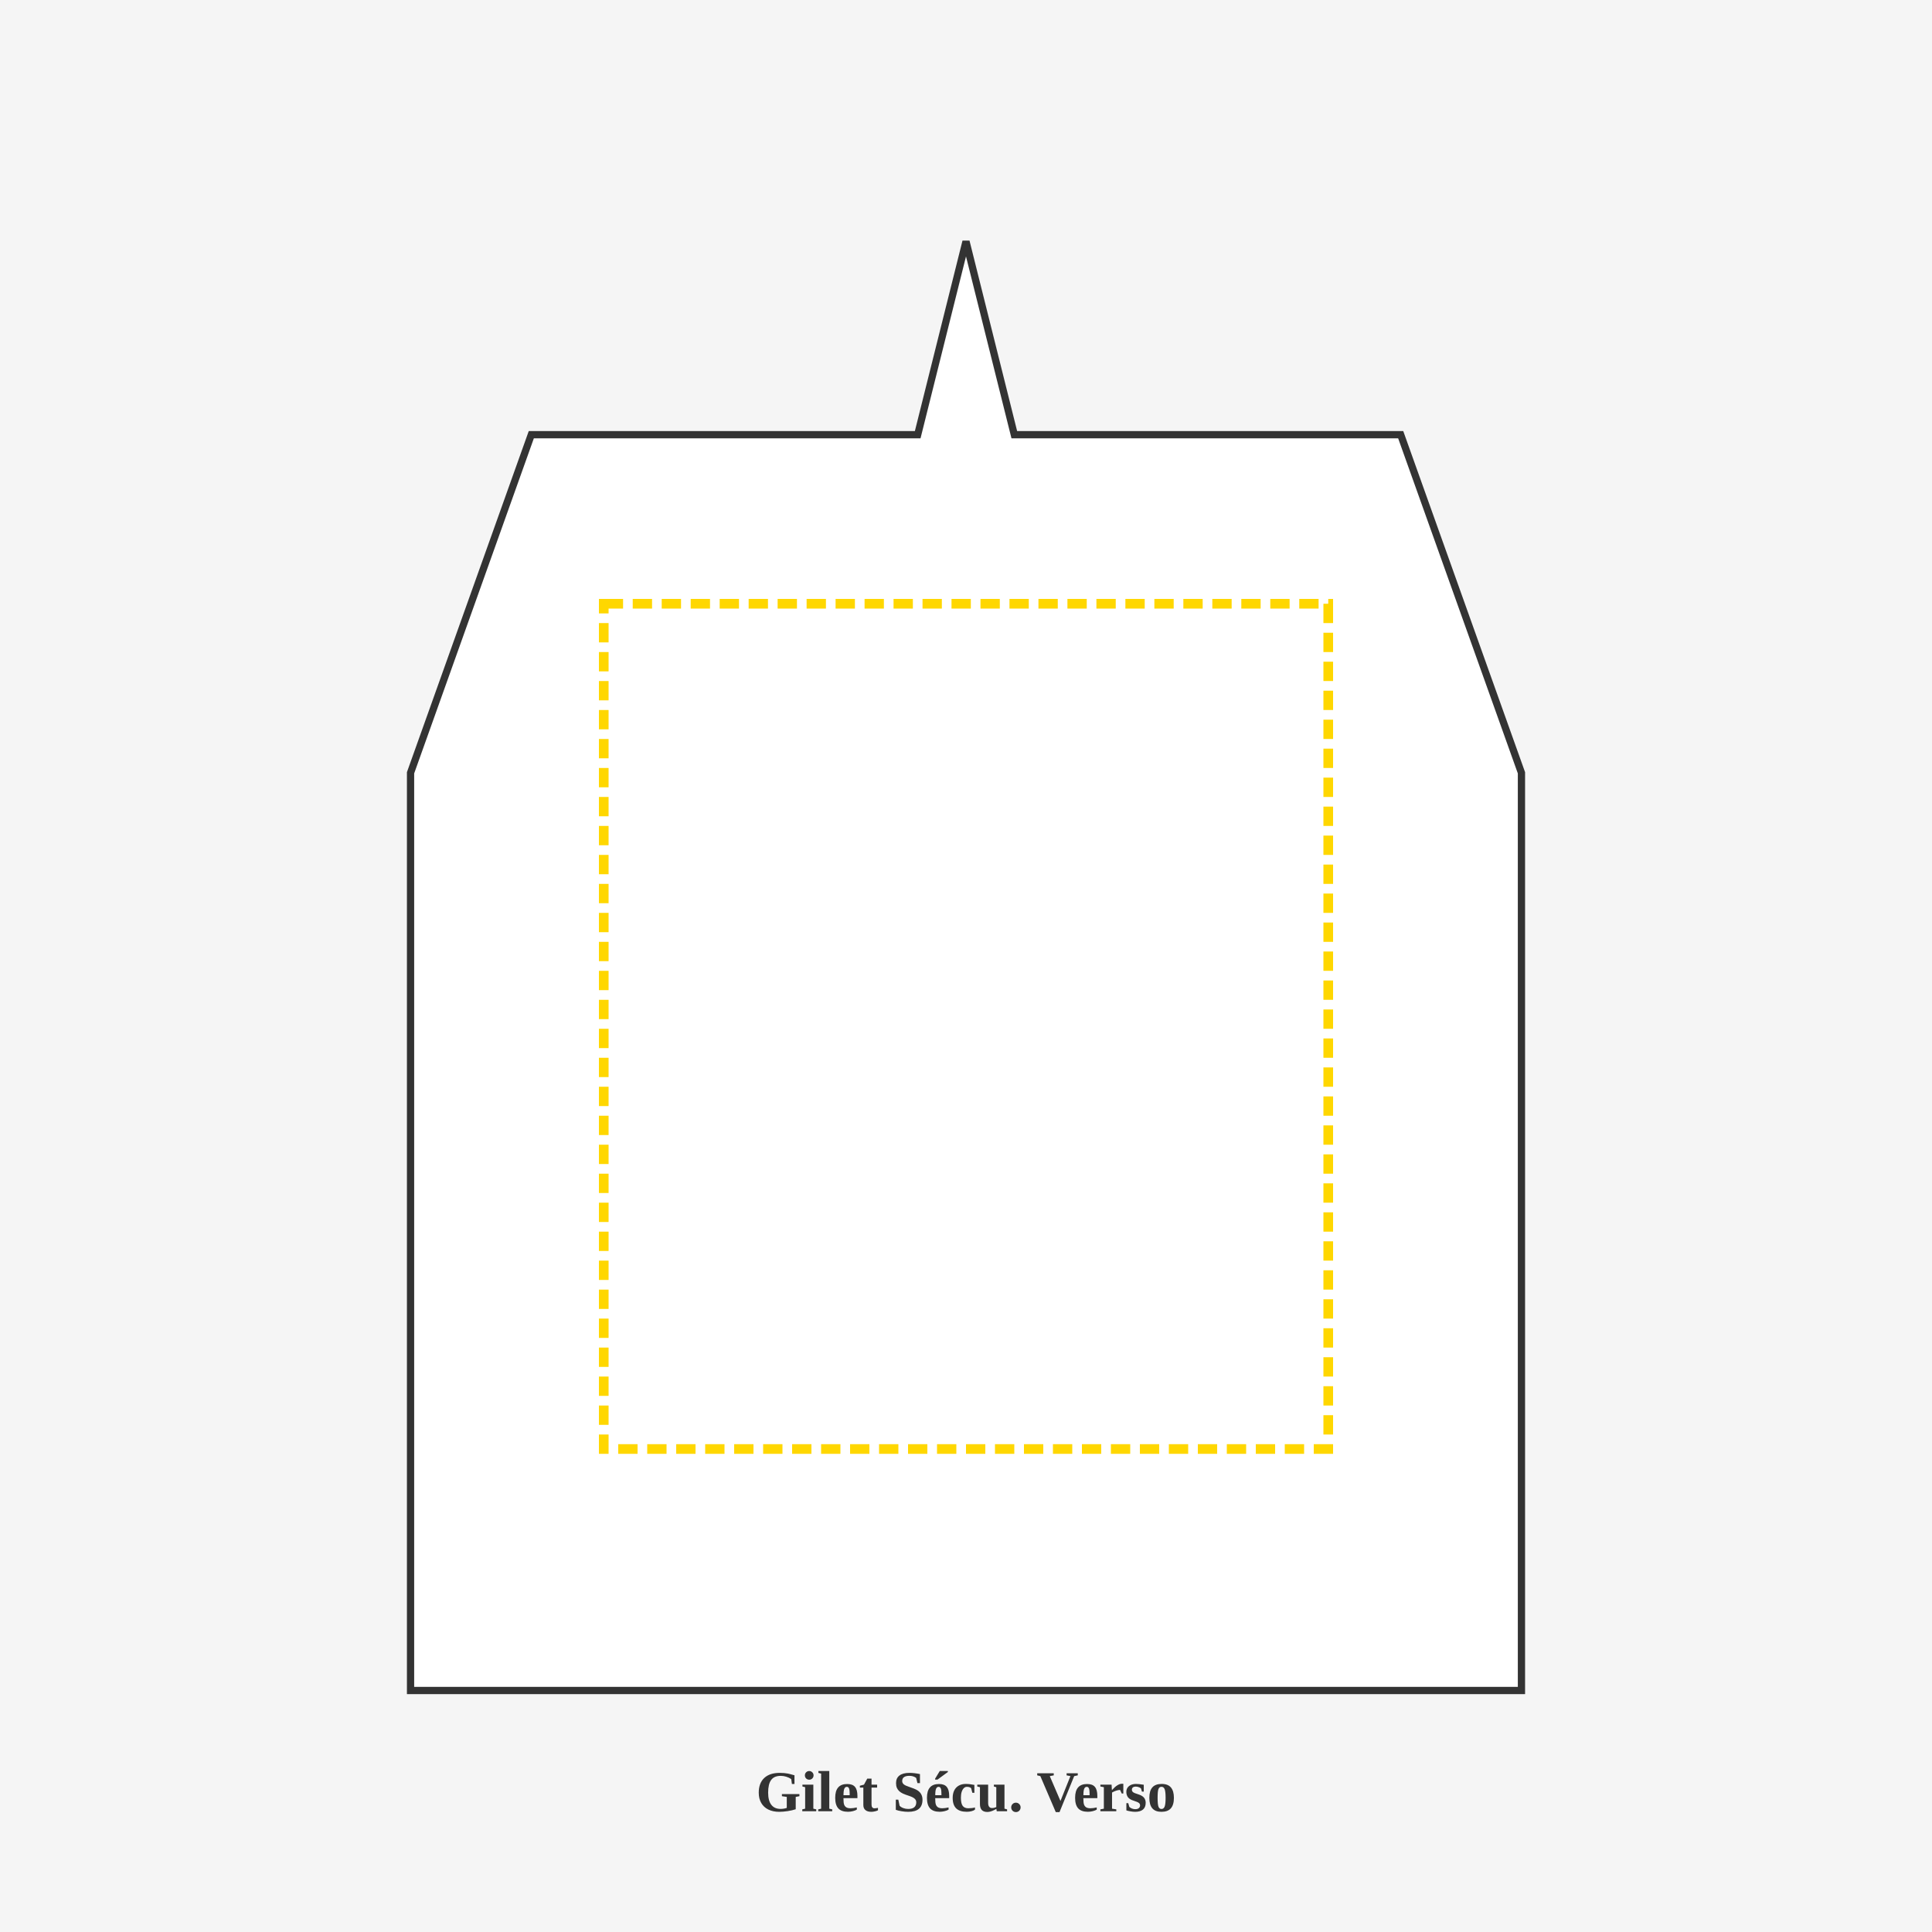
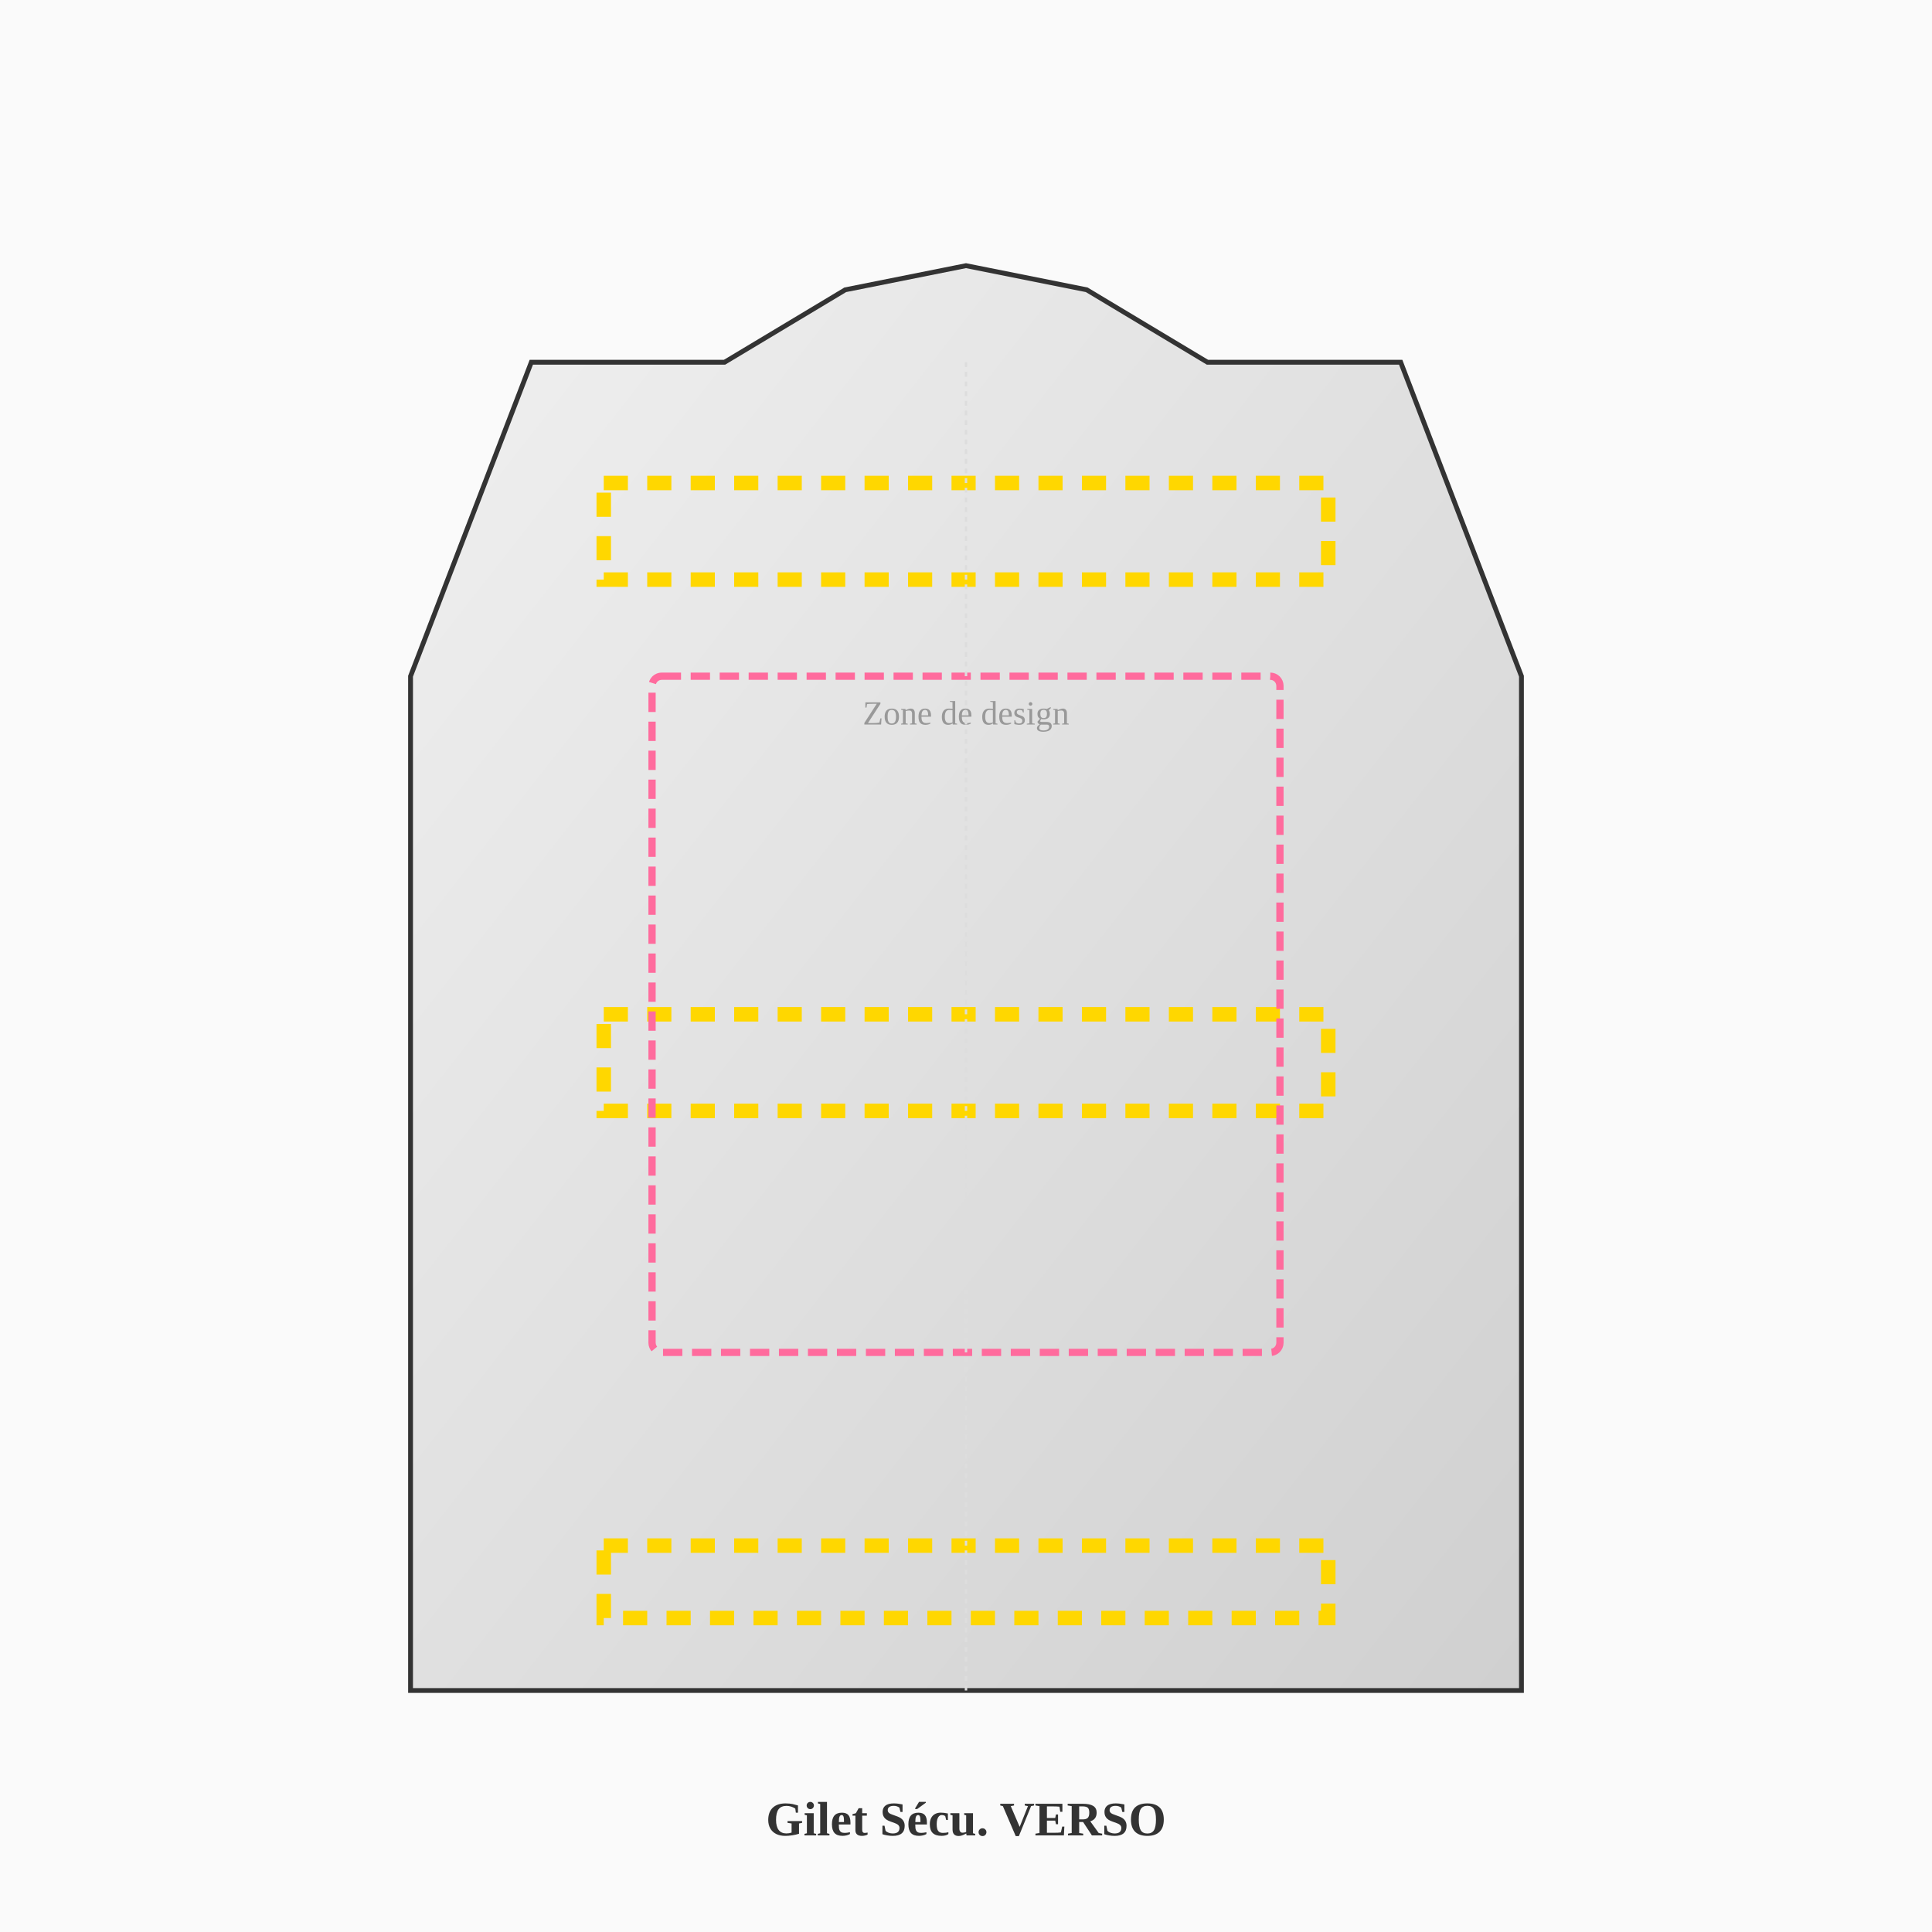
<svg xmlns="http://www.w3.org/2000/svg" width="800" height="800" viewBox="0 0 800 800">
-   <rect width="800" height="800" fill="#f5f5f5" />
-   <path d="M 220 180 L 380 180 L 400 100 L 420 180 L 580 180 L 630 320 L 630 700 L 170 700 L 170 320 Z" fill="white" stroke="#333" stroke-width="3" />
-   <rect x="250" y="250" width="300" height="350" fill="none" stroke="#FFD700" stroke-width="4" stroke-dasharray="8,4" />
-   <text x="400" y="750" font-size="24" font-weight="bold" text-anchor="middle" fill="#333">Gilet Sécu. Verso</text>
+   <defs>
+     <linearGradient id="secuGrad" x1="0%" y1="0%" x2="100%" y2="100%">
+       <stop offset="0%" style="stop-color:#f0f0f0;stop-opacity:1" />
+       <stop offset="100%" style="stop-color:#d0d0d0;stop-opacity:1" />
+     </linearGradient>
+   </defs>
+   <rect width="800" height="800" fill="#fafafa" />
+   <path d="M 220 150 L 300 150 L 350 120 L 400 110 L 450 120 L 500 150 L 580 150 L 630 280 L 630 700 L 170 700 L 170 280 Z" fill="url(#secuGrad)" stroke="#333" stroke-width="2" />
+   <rect x="250" y="200" width="300" height="40" fill="none" stroke="#FFD700" stroke-width="6" stroke-dasharray="10,8" />
+   <rect x="250" y="420" width="300" height="40" fill="none" stroke="#FFD700" stroke-width="6" stroke-dasharray="10,8" />
+   <rect x="250" y="640" width="300" height="30" fill="none" stroke="#FFD700" stroke-width="6" stroke-dasharray="10,8" />
+   <rect x="270" y="280" width="260" height="280" fill="none" stroke="#FF6B9D" stroke-width="3" stroke-dasharray="8,4" rx="4" />
+   <text x="400" y="300" font-size="14" fill="#999" text-anchor="middle">Zone de design</text>
+   <path d="M 400 150 L 400 700" stroke="#ddd" stroke-width="1" stroke-dasharray="2,2" />
+   <text x="400" y="760" font-size="20" font-weight="bold" text-anchor="middle" fill="#333">Gilet Sécu. VERSO</text>
</svg>
